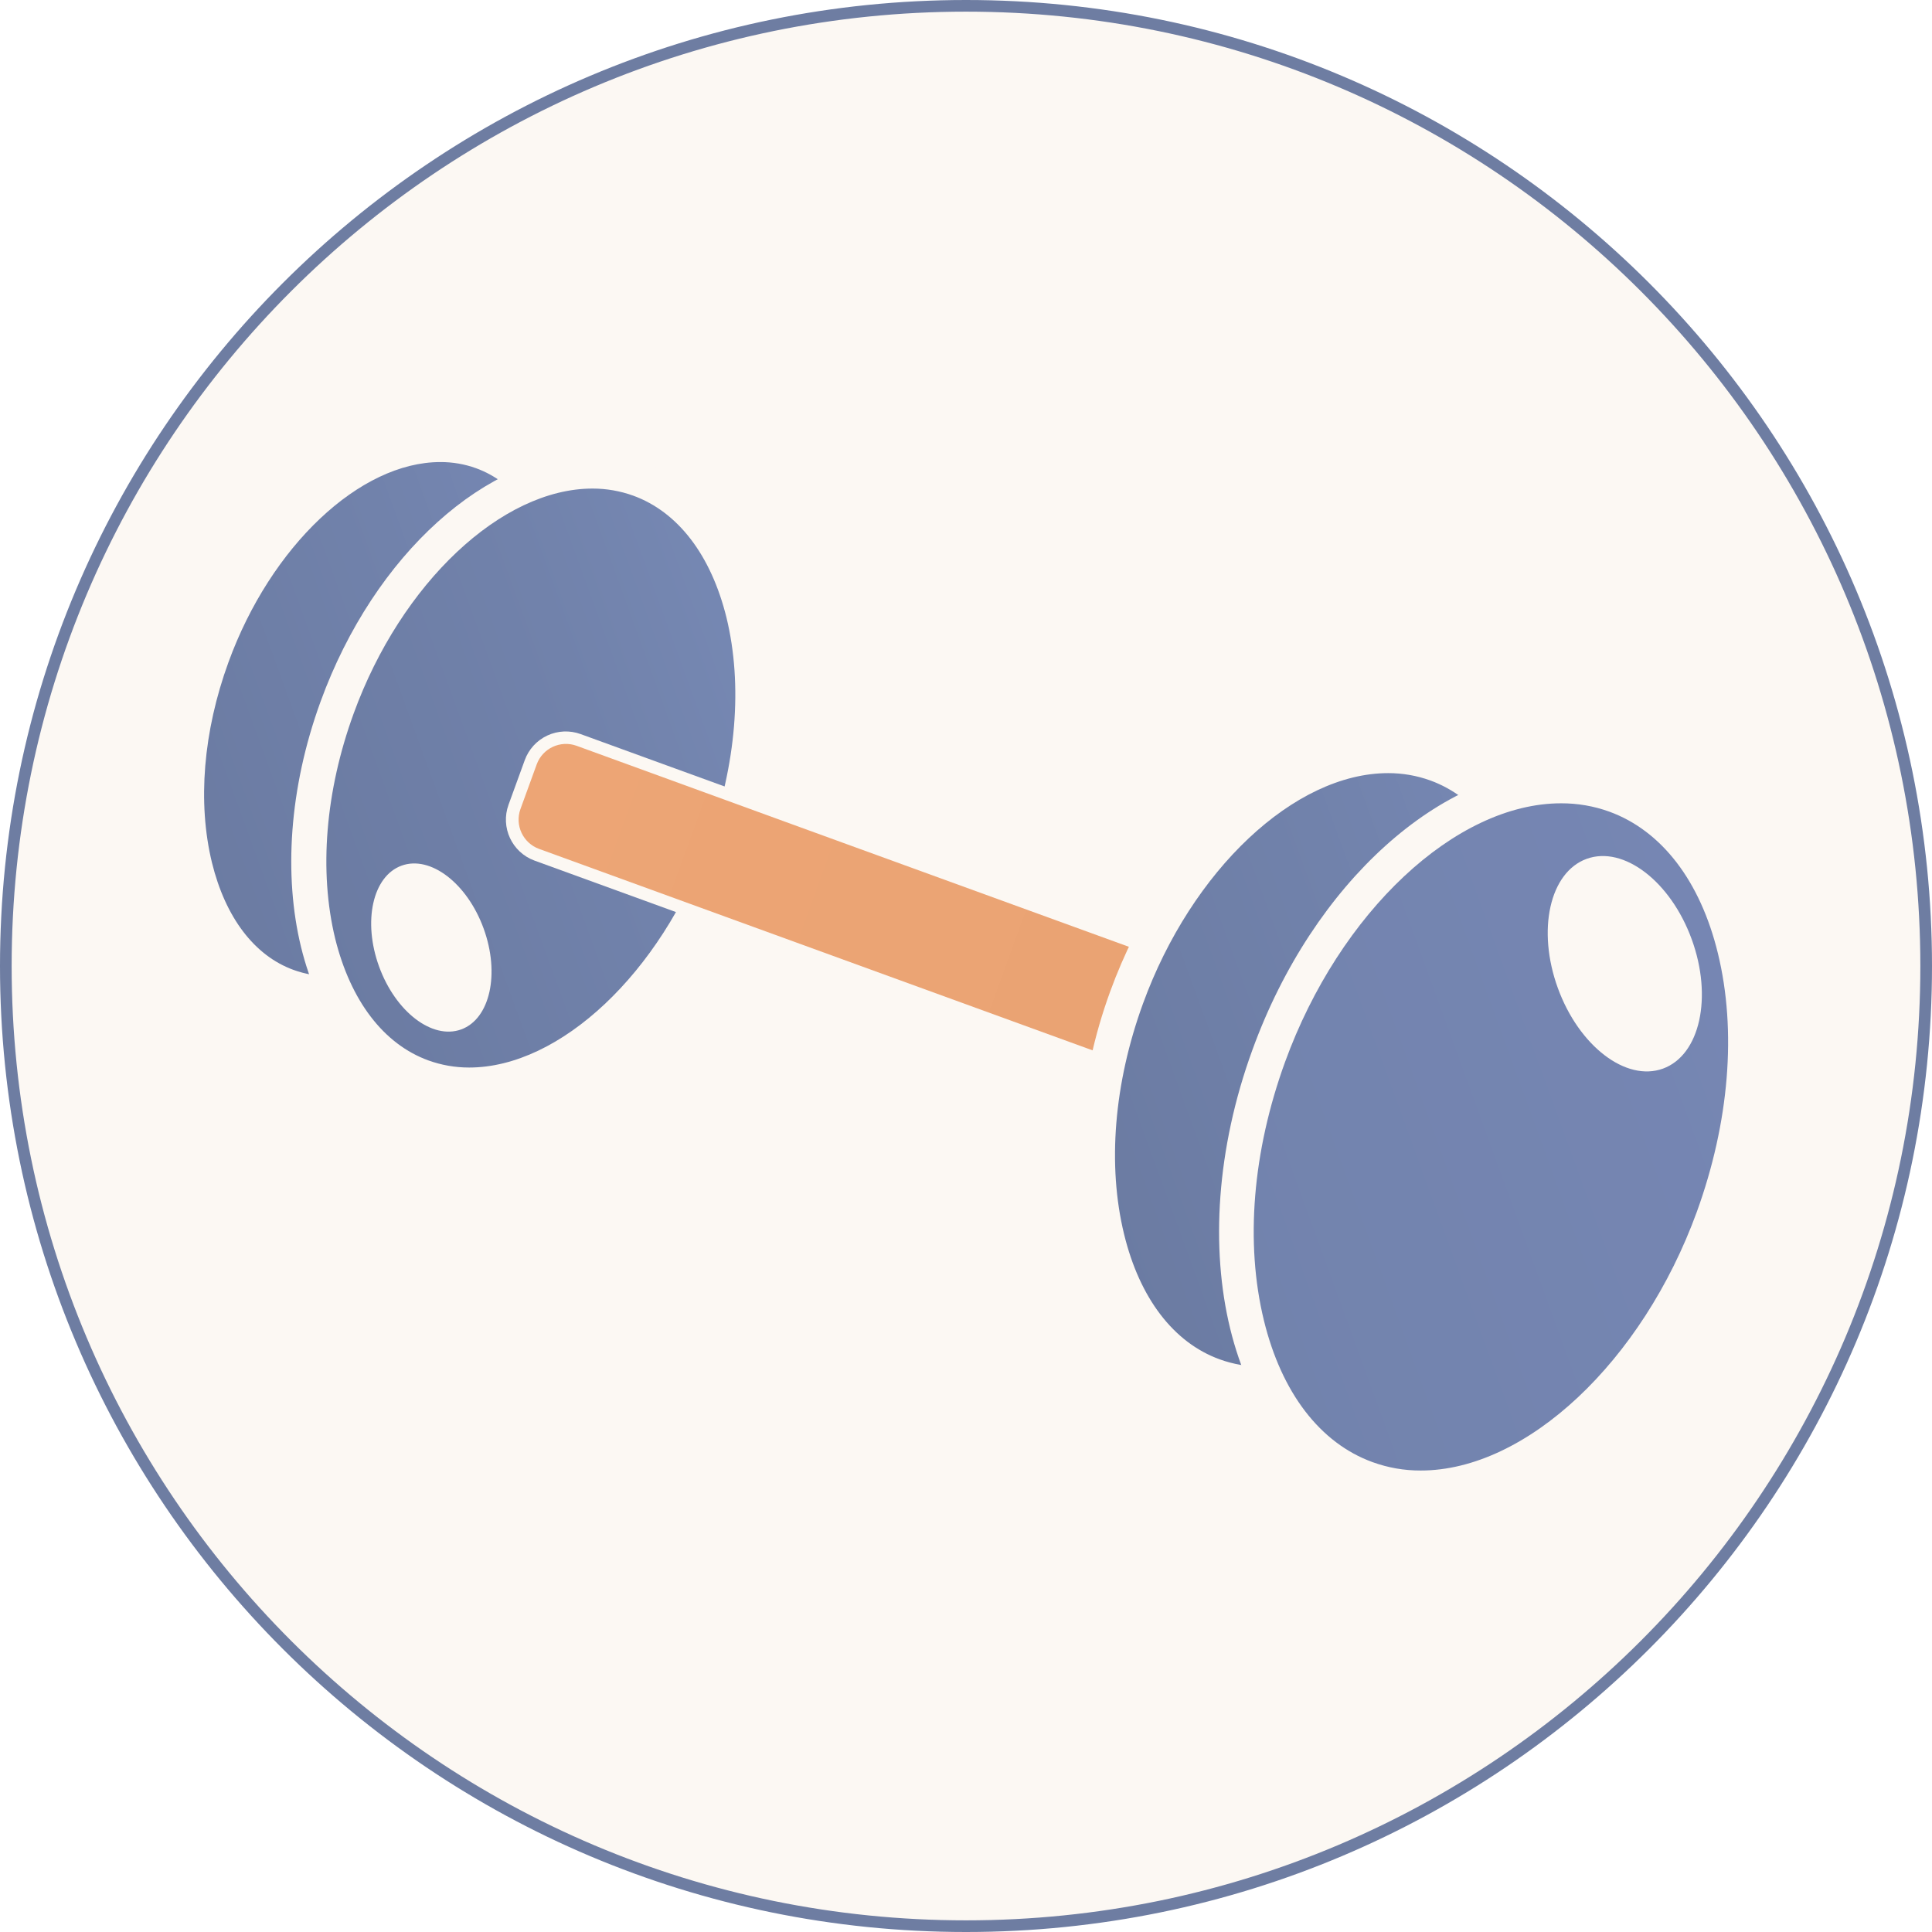
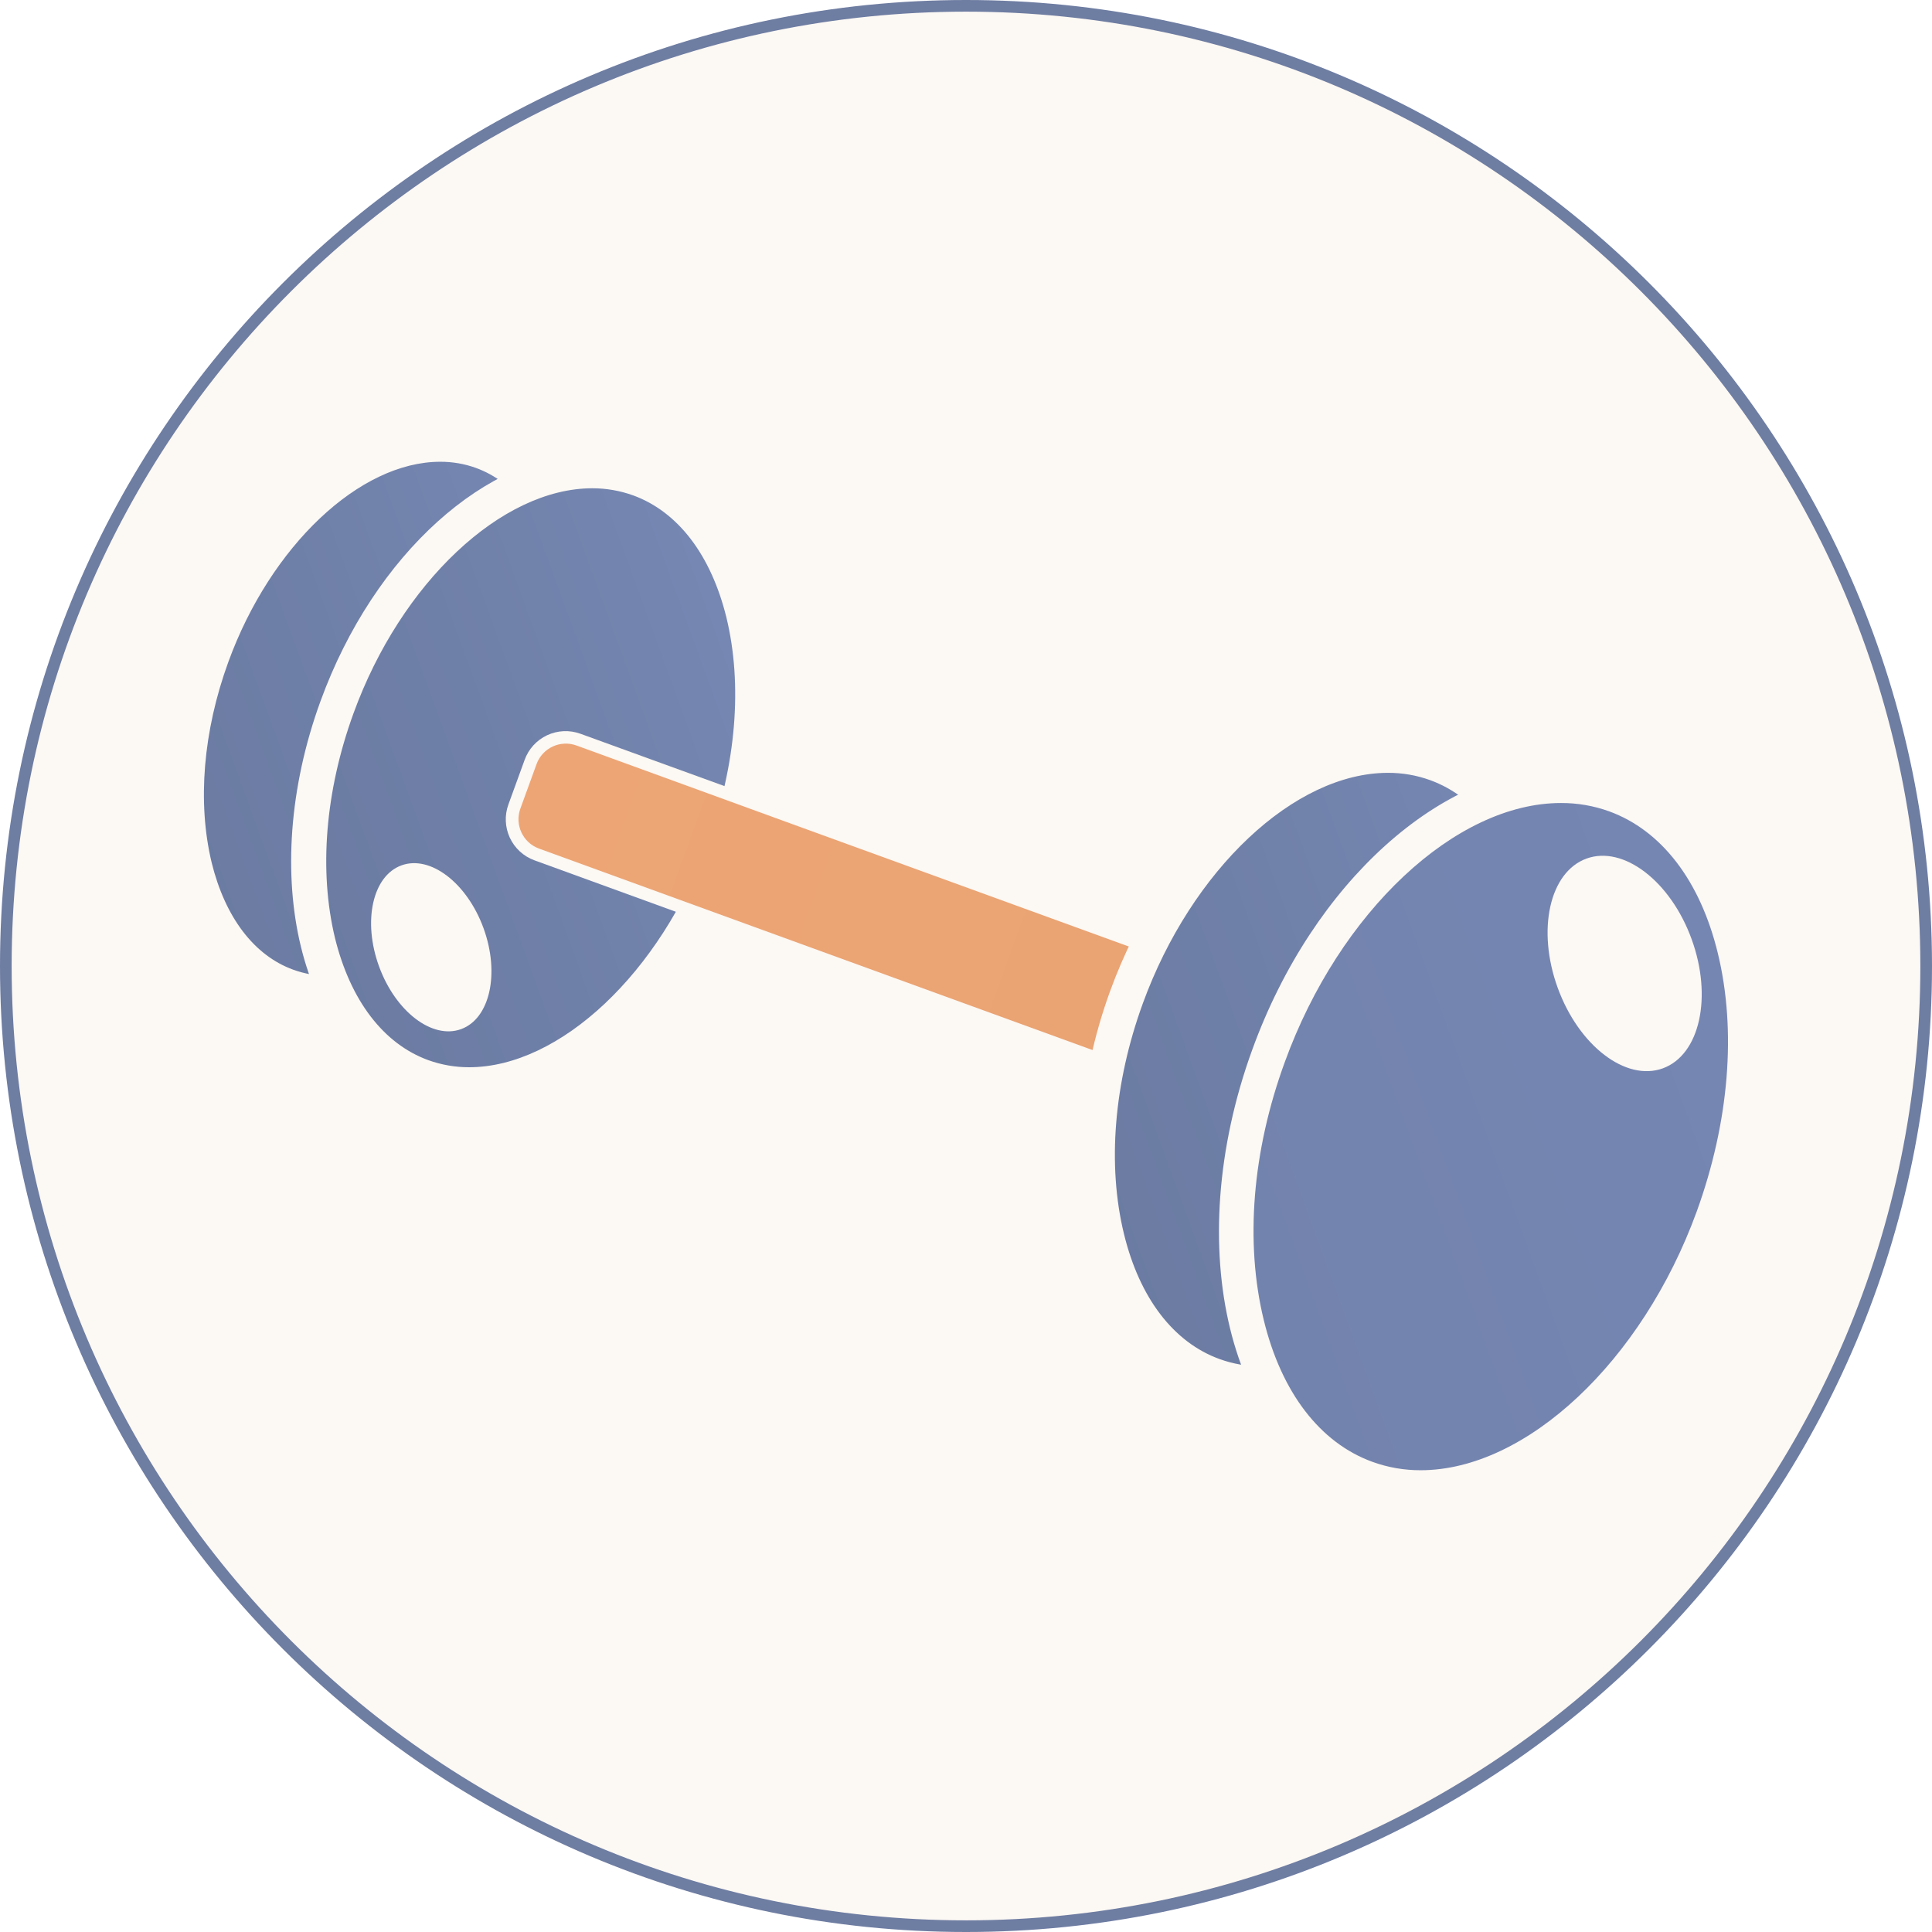
- <svg xmlns="http://www.w3.org/2000/svg" xmlns:xlink="http://www.w3.org/1999/xlink" viewBox="0 0 331.66 331.66">
+ <svg xmlns="http://www.w3.org/2000/svg" xmlns:xlink="http://www.w3.org/1999/xlink" id="Layer_1" data-name="Layer 1" viewBox="0 0 331.66 331.66">
  <defs>
    <style>.cls-1,.cls-3{fill:#fcf8f3;}.cls-1{stroke:#6e7da2;stroke-miterlimit:10;stroke-width:2px;}.cls-2{fill:url(#linear-gradient);}.cls-4{fill:url(#linear-gradient-2);}.cls-5{fill:url(#linear-gradient-3);}.cls-6{fill:url(#linear-gradient-4);}.cls-7{fill:url(#linear-gradient-5);}</style>
-     <linearGradient id="linear-gradient" x1="83.86" y1="300.78" x2="158.24" y2="273.7" gradientUnits="userSpaceOnUse">
+     <linearGradient id="linear-gradient" x1="123.37" y1="61.56" x2="197.7" y2="88.62" gradientTransform="matrix(1, 0, 0, -1, -55.01, 231.95)" gradientUnits="userSpaceOnUse">
      <stop offset="0" stop-color="#6b7ba2" />
      <stop offset="0.64" stop-color="#7182ab" />
      <stop offset="0.99" stop-color="#7687b3" />
    </linearGradient>
-     <linearGradient id="linear-gradient-2" x1="104.51" y1="312.5" x2="187.77" y2="282.2" gradientUnits="userSpaceOnUse">
+     <linearGradient id="linear-gradient-2" x1="144.03" y1="49.81" x2="227.28" y2="80.11" gradientTransform="matrix(1, 0, 0, -1, -55.01, 231.95)" gradientUnits="userSpaceOnUse">
      <stop offset="0" stop-color="#6b7ba2" />
      <stop offset="0.64" stop-color="#7182ab" />
      <stop offset="1" stop-color="#7688b3" />
    </linearGradient>
-     <linearGradient id="linear-gradient-3" x1="145.71" y1="298.84" x2="310.2" y2="358.71" gradientUnits="userSpaceOnUse">
+     <linearGradient id="linear-gradient-3" x1="185.27" y1="63.49" x2="349.77" y2="3.62" gradientTransform="matrix(1, 0, 0, -1, -55.01, 231.95)" gradientUnits="userSpaceOnUse">
      <stop offset="0" stop-color="#eda575" />
      <stop offset="1" stop-color="#e8a272" />
    </linearGradient>
-     <linearGradient id="linear-gradient-4" x1="239.86" y1="362.97" x2="325.11" y2="331.94" xlink:href="#linear-gradient" />
-     <linearGradient id="linear-gradient-5" x1="263.27" y1="376.3" x2="358.58" y2="341.62" gradientUnits="userSpaceOnUse">
+     <linearGradient id="linear-gradient-4" x1="279.37" y1="-0.64" x2="364.63" y2="30.39" xlink:href="#linear-gradient" />
+     <linearGradient id="linear-gradient-5" x1="302.78" y1="-13.98" x2="398.1" y2="20.71" gradientTransform="matrix(1, 0, 0, -1, -55.01, 231.95)" gradientUnits="userSpaceOnUse">
      <stop offset="0" stop-color="#7283ad" />
      <stop offset="0.99" stop-color="#7686b3" />
    </linearGradient>
  </defs>
  <g id="ELIPSE_BG" data-name="ELIPSE BG">
    <circle class="cls-1" cx="165.83" cy="165.83" r="164.83" />
  </g>
  <g id="Layer_5" data-name="Layer 5">
-     <path class="cls-2" d="M111.52,334.36a20.73,20.73,0,0,1-7.15-1.25c-16.35-5.95-22.16-31.37-13-56.67,7.66-21.05,24.14-36.33,39.19-36.33a21,21,0,0,1,7.16,1.24c7.7,2.8,13.34,10.09,15.87,20.51,2.65,10.86,1.61,23.71-2.92,36.16-7.67,21.06-24.15,36.34-39.19,36.34Z" transform="translate(-55.01 -163.79)" />
-     <path class="cls-3" d="M130.61,243.11a17.76,17.76,0,0,1,6.13,1.06c6.73,2.45,11.7,9,14,18.4,2.51,10.29,1.5,22.52-2.83,34.43-7.25,19.91-22.55,34.36-36.38,34.36a17.77,17.77,0,0,1-6.13-1.07c-6.72-2.44-11.69-9-14-18.4-2.51-10.29-1.51-22.52,2.83-34.42,7.25-19.91,22.54-34.36,36.37-34.36m0-6c-16.11,0-33.66,15.38-42,38.31-9.79,26.89-3.19,54,14.74,60.51a23.69,23.69,0,0,0,8.18,1.43c16.11,0,33.67-15.38,42-38.31,9.79-26.9,3.19-54-14.74-60.52a23.83,23.83,0,0,0-8.18-1.42Z" transform="translate(-55.01 -163.79)" />
-     <path class="cls-4" d="M135.51,350.05a23.48,23.48,0,0,1-8.06-1.4c-8.66-3.15-15-11.33-17.85-23-3-12.14-1.8-26.47,3.26-40.38,8.56-23.52,27-40.59,43.86-40.59a23.54,23.54,0,0,1,8.07,1.4c18.33,6.68,24.88,35.12,14.58,63.4-8.56,23.52-27,40.59-43.85,40.59Z" transform="translate(-55.01 -163.79)" />
-     <path class="cls-3" d="M156.72,247.66a20.52,20.52,0,0,1,7,1.22c7.69,2.8,13.36,10.23,16,20.92,2.82,11.56,1.69,25.28-3.17,38.64-8.14,22.37-25.4,38.61-41,38.61a20.56,20.56,0,0,1-7-1.22c-7.69-2.8-13.35-10.23-16-20.91-2.81-11.57-1.69-25.29,3.17-38.64,8.14-22.38,25.4-38.62,41-38.62m0-6c-17.9,0-37.41,17.09-46.68,42.57-10.87,29.88-3.54,60,16.38,67.24a26.44,26.44,0,0,0,9.09,1.58c17.9,0,37.41-17.09,46.68-42.56,10.88-29.89,3.55-60-16.38-67.24a26.45,26.45,0,0,0-9.09-1.59Z" transform="translate(-55.01 -163.79)" />
-     <path class="cls-3" d="M184.39,325.08a2.08,2.08,0,0,1-.73-.13l-36.88-13.42a7.49,7.49,0,0,1-4.47-9.6l2.78-7.64a7.48,7.48,0,0,1,9.6-4.48l35.95,13.08a2.14,2.14,0,0,1-1.46,4l-36-13.09a3.23,3.23,0,0,0-2.46.11,3.15,3.15,0,0,0-1.66,1.81l-2.78,7.64a3.21,3.21,0,0,0,1.92,4.12l36.87,13.42a2.14,2.14,0,0,1-.73,4.15Z" transform="translate(-55.01 -163.79)" />
-     <path class="cls-5" d="M308.39,348,189.91,304.9,154,291.82a5.35,5.35,0,0,0-6.86,3.2l-2.78,7.64a5.35,5.35,0,0,0,3.2,6.86l36.87,13.42L302,365.73a5.35,5.35,0,0,0,6.86-3.2l2.78-7.64A5.35,5.35,0,0,0,308.39,348Z" transform="translate(-55.01 -163.79)" />
-     <path class="cls-6" d="M271.62,401.4a24,24,0,0,1-8.27-1.44c-8.87-3.23-15.37-11.61-18.29-23.58-3-12.42-1.84-27.09,3.34-41.32,8.76-24.07,27.65-41.55,44.91-41.55a24.22,24.22,0,0,1,8.27,1.44c18.78,6.84,25.49,35.95,14.95,64.91-8.76,24.07-27.65,41.54-44.9,41.54Z" transform="translate(-55.01 -163.79)" />
-     <path class="cls-3" d="M293.31,296.51a21.2,21.2,0,0,1,7.24,1.26c7.91,2.88,13.73,10.51,16.41,21.48,2.88,11.85,1.73,25.9-3.25,39.58-8.34,22.93-26,39.57-42.09,39.57a21,21,0,0,1-7.24-1.26c-7.91-2.87-13.73-10.5-16.4-21.47-2.89-11.85-1.74-25.91,3.24-39.59,8.35-22.92,26-39.57,42.09-39.57m0-6c-18.3,0-38.25,17.48-47.73,43.52-11.12,30.56-3.62,61.34,16.75,68.75a26.89,26.89,0,0,0,9.29,1.62c18.3,0,38.25-17.47,47.73-43.52,11.12-30.55,3.62-61.33-16.75-68.75a27.12,27.12,0,0,0-9.29-1.62Z" transform="translate(-55.01 -163.79)" />
-     <path class="cls-7" d="M298.88,419.23a27,27,0,0,1-9.31-1.62c-10-3.63-17.26-13-20.53-26.44-3.38-13.86-2.06-30.23,3.72-46.1,9.78-26.88,30.9-46.38,50.21-46.38a27,27,0,0,1,9.3,1.62c10,3.63,17.27,13,20.54,26.44,3.37,13.86,2.05,30.23-3.73,46.1-9.78,26.88-30.89,46.38-50.2,46.38Z" transform="translate(-55.01 -163.79)" />
-     <path class="cls-3" d="M323,301.69a24.13,24.13,0,0,1,8.27,1.43c9,3.28,15.63,11.92,18.65,24.34,3.24,13.29,1.95,29-3.62,44.36-9.37,25.74-29.3,44.41-47.39,44.41a24,24,0,0,1-8.28-1.44c-9-3.27-15.62-11.91-18.65-24.33-3.24-13.29-1.95-29,3.63-44.36,9.36-25.74,29.29-44.41,47.39-44.41m0-6c-20.33,0-42.5,19.41-53,48.35-12.36,33.95-4,68.15,18.61,76.39a30,30,0,0,0,10.33,1.8c20.33,0,42.49-19.41,53-48.35,12.36-33.95,4-68.16-18.6-76.39a30,30,0,0,0-10.33-1.8Z" transform="translate(-55.01 -163.79)" />
-     <ellipse class="cls-3" cx="333.94" cy="329.23" rx="12.23" ry="19.16" transform="translate(-147.48 -29.72) rotate(-20)" />
-     <ellipse class="cls-3" cx="129.06" cy="326.45" rx="9.55" ry="14.96" transform="translate(-158.88 -99.96) rotate(-20)" />
+     <path class="cls-2" d="M96,204a20.74,20.74,0,0,1-7.15-1.25c-16.35-6-22.16-31.37-13-56.67,7.66-21,24.14-36.33,39.19-36.33a20.83,20.83,0,0,1,7.16,1.24c7.7,2.8,13.34,10.09,15.87,20.51,2.65,10.86,1.61,23.71-2.92,36.16C127.51,188.71,111,204,96,204Z" transform="translate(-39.54 -33.47)" />
+     <path class="cls-3" d="M115.12,112.74a17.81,17.81,0,0,1,6.13,1.06c6.73,2.45,11.7,9,14,18.4,2.51,10.29,1.5,22.52-2.83,34.43C125.17,186.54,109.87,201,96,201a17.78,17.78,0,0,1-6.13-1.07c-6.72-2.44-11.69-9-14-18.4C73.4,171.23,74.4,159,78.74,147.1c7.25-19.91,22.54-34.36,36.37-34.36m0-6c-16.11,0-33.66,15.38-42,38.31-9.79,26.89-3.19,54,14.74,60.51A23.76,23.76,0,0,0,96,207c16.11,0,33.67-15.38,42-38.31,9.79-26.9,3.19-54-14.74-60.52a23.79,23.79,0,0,0-8.18-1.42Z" transform="translate(-39.54 -33.47)" />
+     <path class="cls-4" d="M120,219.68a23.53,23.53,0,0,1-8.06-1.4c-8.66-3.15-15-11.33-17.85-23-3-12.14-1.8-26.47,3.26-40.38,8.56-23.52,27-40.59,43.86-40.59a23.39,23.39,0,0,1,8.07,1.4c18.33,6.68,24.88,35.12,14.58,63.4-8.56,23.52-27,40.59-43.85,40.59Z" transform="translate(-39.54 -33.47)" />
+     <path class="cls-3" d="M141.23,117.29a20.67,20.67,0,0,1,7,1.22c7.69,2.8,13.36,10.23,16,20.92,2.82,11.56,1.69,25.28-3.17,38.64-8.14,22.37-25.4,38.61-41,38.61a20.59,20.59,0,0,1-7-1.22c-7.69-2.8-13.35-10.23-16-20.91-2.81-11.57-1.69-25.29,3.17-38.64,8.14-22.38,25.4-38.62,41-38.62m0-6c-17.9,0-37.41,17.09-46.68,42.57-10.87,29.88-3.54,60,16.38,67.24a26.55,26.55,0,0,0,9.09,1.58c17.9,0,37.41-17.09,46.68-42.56,10.88-29.89,3.55-60-16.38-67.24A26.36,26.36,0,0,0,141.23,111.29Z" transform="translate(-39.54 -33.47)" />
+     <path class="cls-3" d="M168.9,194.71a2,2,0,0,1-.73-.13l-36.88-13.42a7.48,7.48,0,0,1-4.47-9.6l2.78-7.64a7.47,7.47,0,0,1,9.58-4.49h0l36,13.08a2.14,2.14,0,0,1-1.46,4l-36-13.09a3.23,3.23,0,0,0-2.46.11,3.12,3.12,0,0,0-1.66,1.81L130.79,173a3.21,3.21,0,0,0,1.91,4.12h0l36.87,13.42a2.14,2.14,0,0,1-.73,4.15Z" transform="translate(-39.54 -33.47)" />
+     <path class="cls-5" d="M292.9,217.63l-118.48-43.1-35.91-13.08a5.35,5.35,0,0,0-6.86,3.19h0l-2.78,7.64a5.36,5.36,0,0,0,3.19,6.86h0l36.87,13.42,117.57,42.79a5.36,5.36,0,0,0,6.86-3.2h0l2.78-7.64a5.36,5.36,0,0,0-3.18-6.87Z" transform="translate(-39.54 -33.47)" />
+     <path class="cls-6" d="M256.13,271a24,24,0,0,1-8.27-1.44C239,266.36,232.49,258,229.57,246c-3-12.42-1.84-27.09,3.34-41.32,8.76-24.07,27.65-41.55,44.91-41.55a24.08,24.08,0,0,1,8.27,1.44c18.78,6.84,25.49,35.95,15,64.91-8.76,24.07-27.65,41.54-44.9,41.54Z" transform="translate(-39.54 -33.47)" />
+     <path class="cls-3" d="M277.82,166.14a21,21,0,0,1,7.24,1.26c7.91,2.88,13.73,10.51,16.41,21.48,2.88,11.85,1.73,25.9-3.25,39.58-8.34,22.93-26,39.57-42.09,39.57a21,21,0,0,1-7.24-1.26c-7.91-2.87-13.73-10.5-16.4-21.47-2.89-11.85-1.74-25.91,3.24-39.59,8.35-22.92,26-39.57,42.09-39.57m0-6c-18.3,0-38.25,17.48-47.73,43.52C219,234.22,226.47,265,246.84,272.41a27,27,0,0,0,9.29,1.62c18.3,0,38.25-17.47,47.73-43.52,11.12-30.55,3.62-61.33-16.75-68.75A27,27,0,0,0,277.82,160.14Z" transform="translate(-39.54 -33.47)" />
+     <path class="cls-7" d="M283.39,288.86a27.07,27.07,0,0,1-9.31-1.62c-10-3.63-17.26-13-20.53-26.44-3.38-13.86-2.06-30.23,3.72-46.1,9.78-26.88,30.9-46.38,50.21-46.38a27.05,27.05,0,0,1,9.3,1.62c10,3.63,17.27,13,20.54,26.44,3.37,13.86,2.05,30.23-3.73,46.1-9.78,26.88-30.89,46.38-50.2,46.38Z" transform="translate(-39.54 -33.47)" />
+     <path class="cls-3" d="M307.51,171.32a24.07,24.07,0,0,1,8.27,1.43c9,3.28,15.63,11.92,18.65,24.34,3.24,13.29,1.95,29-3.62,44.36-9.37,25.74-29.3,44.41-47.39,44.41a24.05,24.05,0,0,1-8.28-1.44c-9-3.27-15.62-11.91-18.65-24.33-3.24-13.29-2-29,3.63-44.36,9.36-25.74,29.29-44.41,47.39-44.41m0-6c-20.33,0-42.5,19.41-53,48.35-12.36,34-4,68.15,18.61,76.39a30,30,0,0,0,10.33,1.8c20.33,0,42.49-19.41,53-48.35,12.36-33.95,4-68.16-18.6-76.39a30.07,30.07,0,0,0-10.33-1.8Z" transform="translate(-39.54 -33.47)" />
+     <ellipse class="cls-3" cx="318.44" cy="198.86" rx="12.23" ry="19.16" transform="translate(-88.35 87.44) rotate(-20)" />
+     <ellipse class="cls-3" cx="113.57" cy="196.08" rx="9.55" ry="14.96" transform="translate(-99.75 17.2) rotate(-20)" />
  </g>
</svg>
